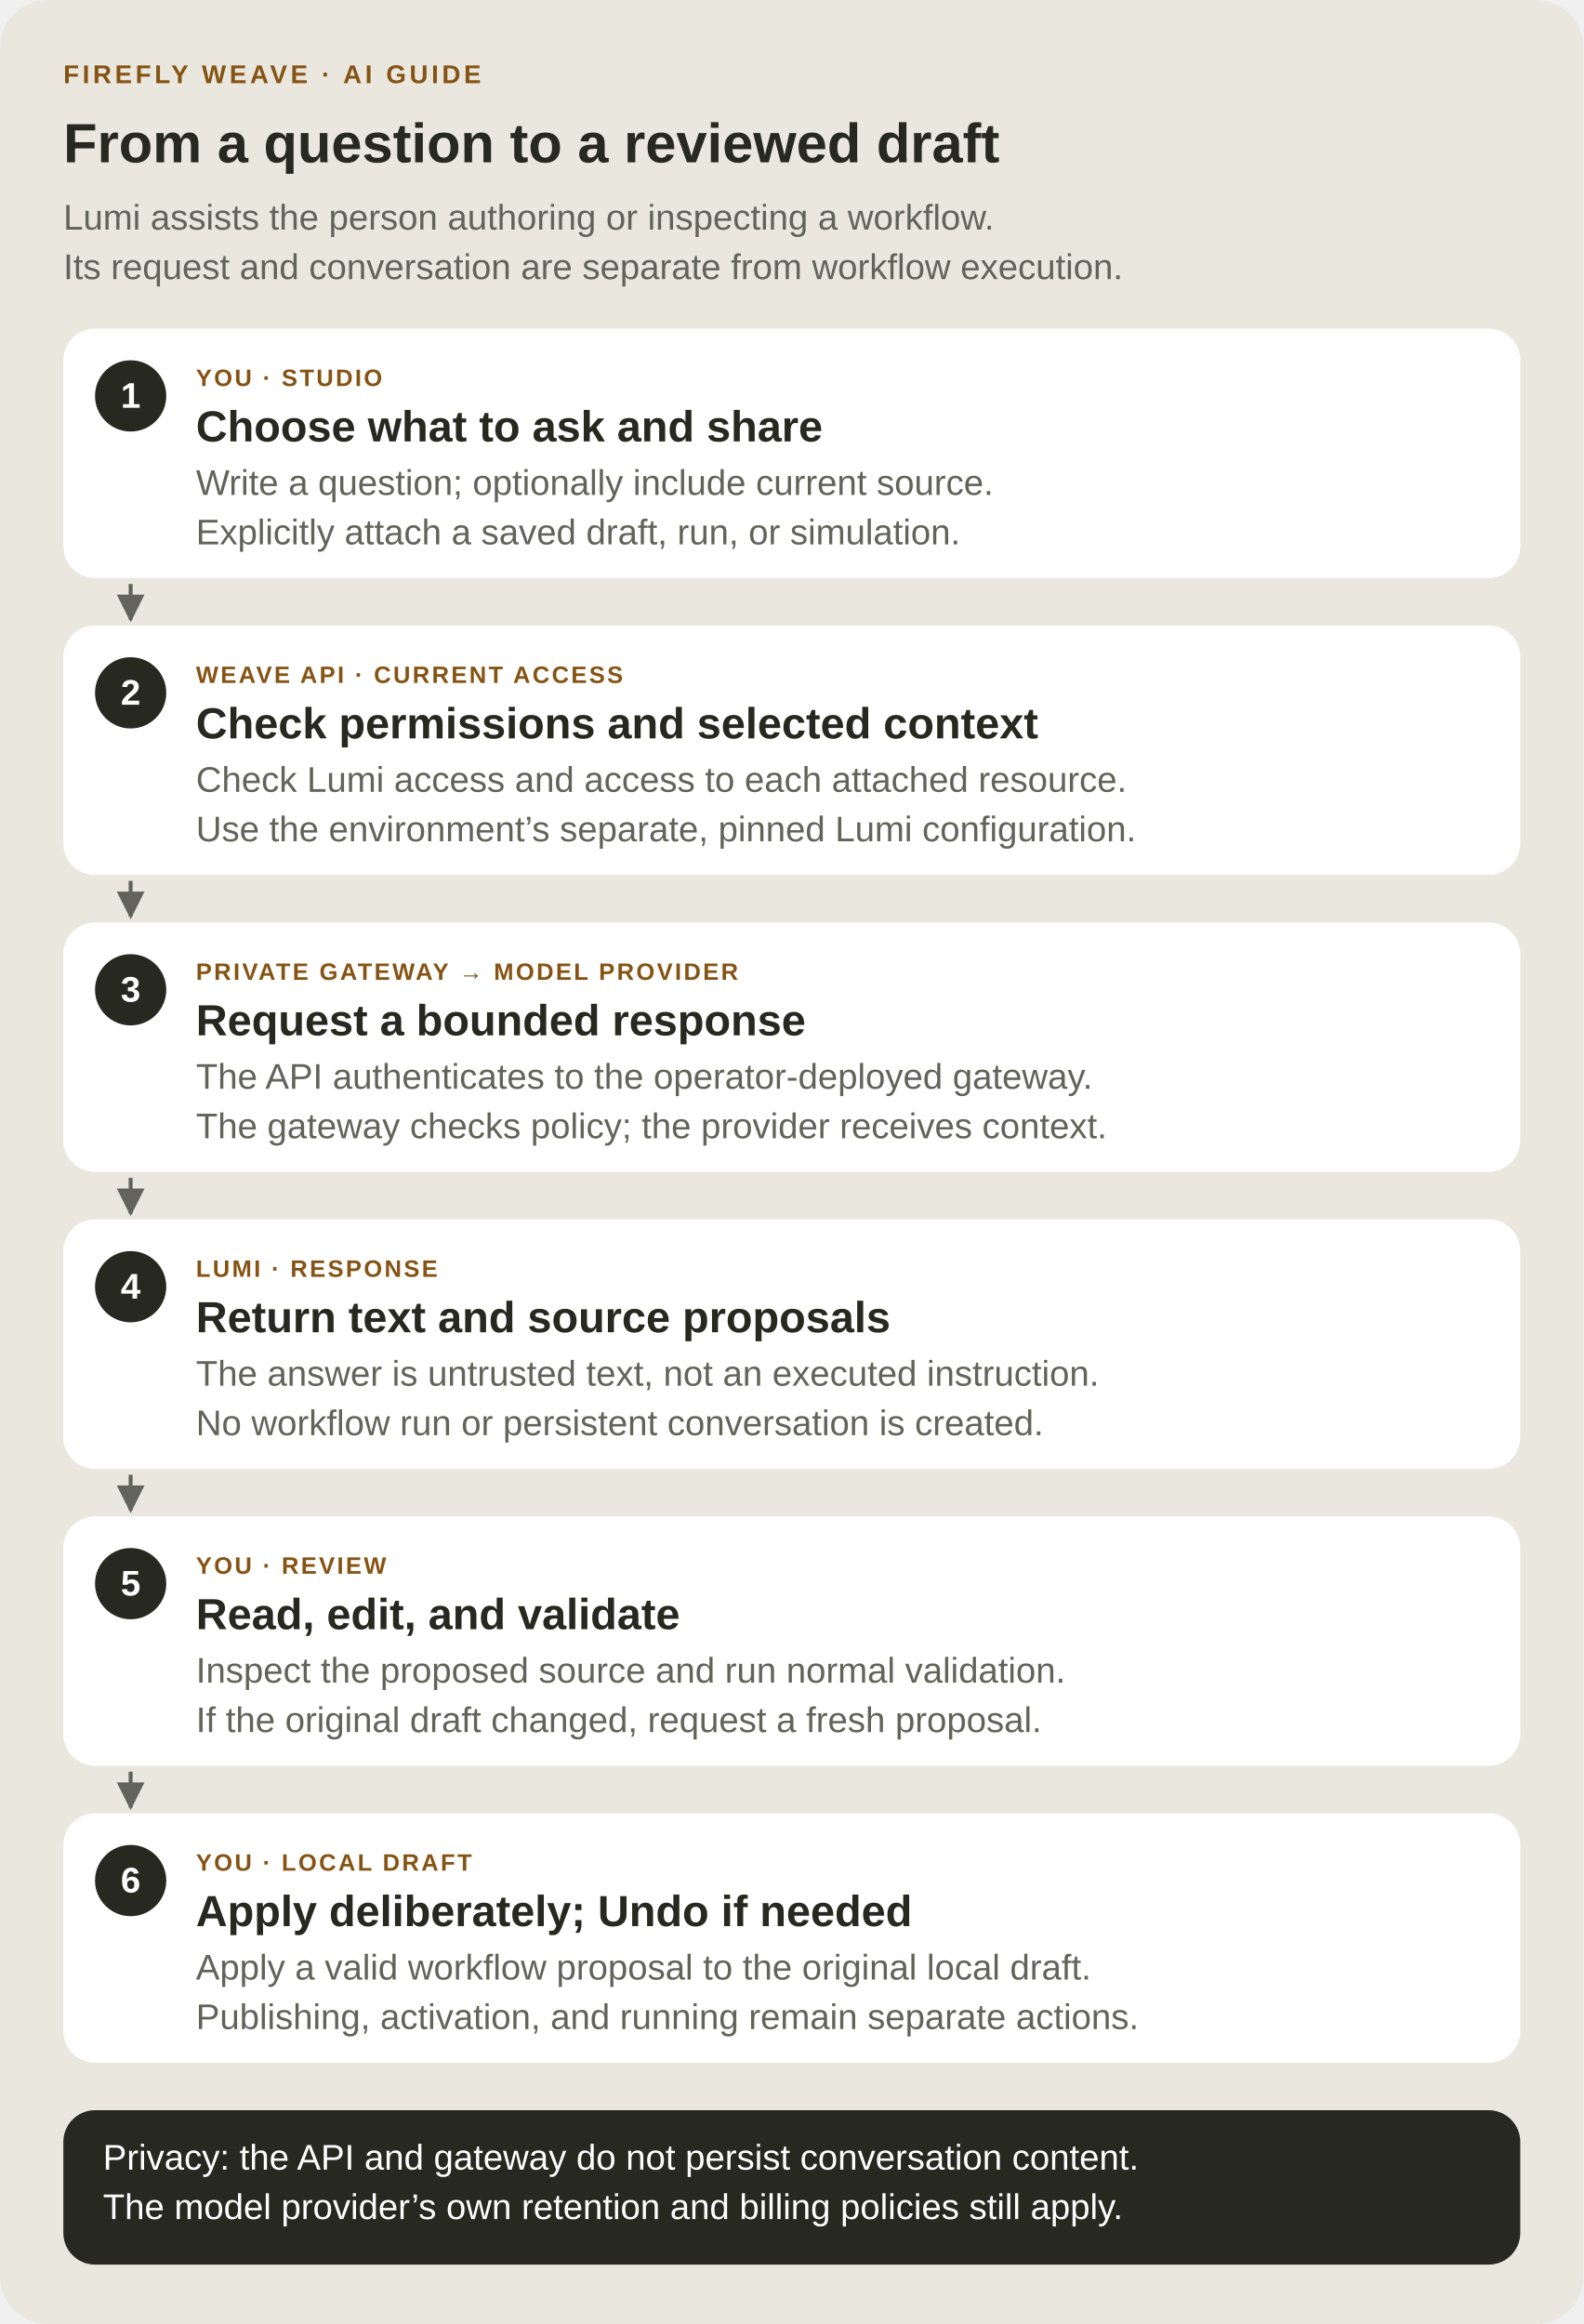
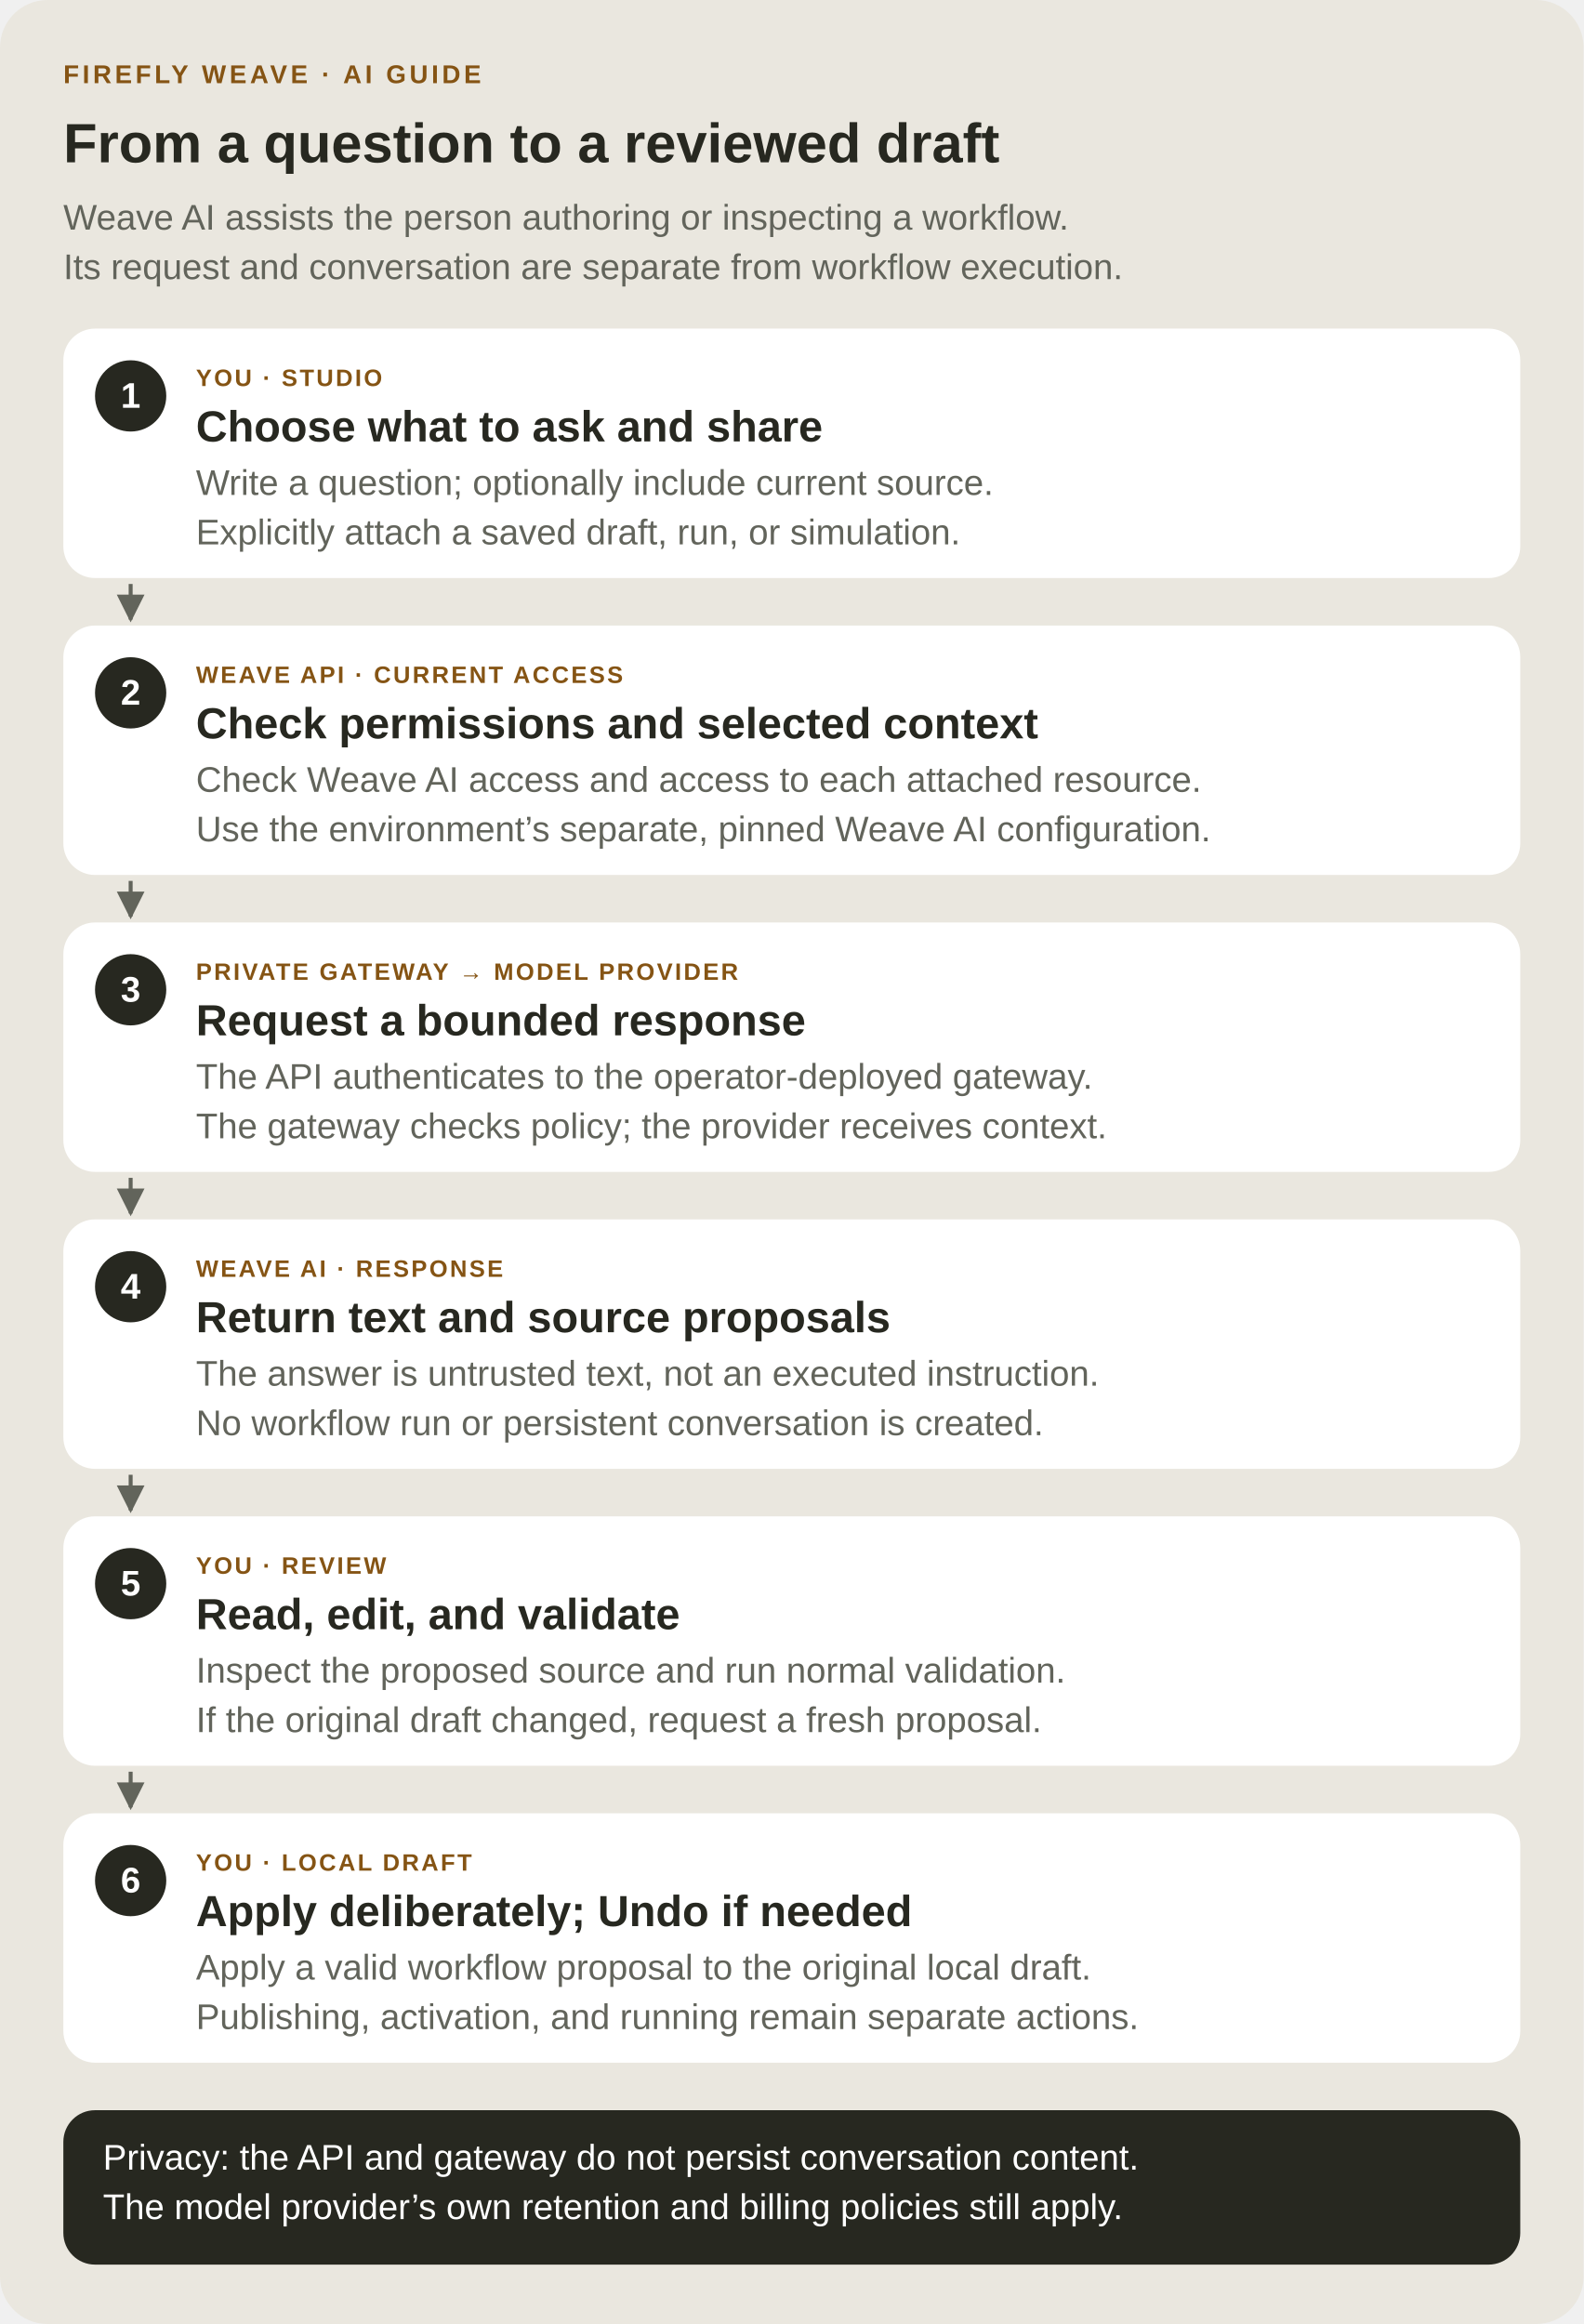
<svg xmlns="http://www.w3.org/2000/svg" viewBox="0 0 800 1174" role="img" aria-labelledby="title description">
  <defs>
    <marker id="arrow" viewBox="0 0 10 10" refX="9" refY="5" markerWidth="7" markerHeight="7" orient="auto">
      <path d="M0 0L10 5L0 10Z" fill="#62645B" />
    </marker>
  </defs>
  <rect width="800" height="1174" rx="24" fill="#EAE7DF" />
  <g font-family="Arial,Helvetica,sans-serif">
    <text x="32" y="42" font-size="13" font-weight="700" letter-spacing="1.7" fill="#855414">FIREFLY WEAVE · AI GUIDE</text>
    <text x="32" y="82" font-size="28" font-weight="700" fill="#272820">From a question to a reviewed draft</text>
-     <text x="32" y="116" font-size="18" fill="#62645B">Lumi assists the person authoring or inspecting a workflow.</text>
+     <text x="32" y="116" font-size="18" fill="#62645B">Weave AI assists the person authoring or inspecting a workflow.</text>
    <text x="32" y="141" font-size="18" fill="#62645B">Its request and conversation are separate from workflow execution.</text>
    <rect x="32" y="166" width="736" height="126" rx="16" fill="white" />
    <circle cx="66" cy="200" r="18" fill="#272820" />
    <text x="66" y="206" text-anchor="middle" font-size="18" font-weight="700" fill="white">1</text>
    <text x="99" y="195" font-size="12" font-weight="700" letter-spacing="1.1" fill="#855414">YOU · STUDIO</text>
    <text x="99" y="223" font-size="22" font-weight="700" fill="#272820">Choose what to ask and share</text>
    <text x="99" y="250" font-size="18" fill="#62645B">Write a question; optionally include current source.</text>
    <text x="99" y="275" font-size="18" fill="#62645B">Explicitly attach a saved draft, run, or simulation.</text>
    <path d="M66 295v18" stroke="#62645B" stroke-width="2" marker-end="url(#arrow)" />
    <rect x="32" y="316" width="736" height="126" rx="16" fill="white" />
    <circle cx="66" cy="350" r="18" fill="#272820" />
    <text x="66" y="356" text-anchor="middle" font-size="18" font-weight="700" fill="white">2</text>
    <text x="99" y="345" font-size="12" font-weight="700" letter-spacing="1.1" fill="#855414">WEAVE API · CURRENT ACCESS</text>
    <text x="99" y="373" font-size="22" font-weight="700" fill="#272820">Check permissions and selected context</text>
-     <text x="99" y="400" font-size="18" fill="#62645B">Check Lumi access and access to each attached resource.</text>
-     <text x="99" y="425" font-size="18" fill="#62645B">Use the environment’s separate, pinned Lumi configuration.</text>
+     <text x="99" y="400" font-size="18" fill="#62645B">Check Weave AI access and access to each attached resource.</text>
+     <text x="99" y="425" font-size="18" fill="#62645B">Use the environment’s separate, pinned Weave AI configuration.</text>
    <path d="M66 445v18" stroke="#62645B" stroke-width="2" marker-end="url(#arrow)" />
    <rect x="32" y="466" width="736" height="126" rx="16" fill="white" />
    <circle cx="66" cy="500" r="18" fill="#272820" />
    <text x="66" y="506" text-anchor="middle" font-size="18" font-weight="700" fill="white">3</text>
    <text x="99" y="495" font-size="12" font-weight="700" letter-spacing="1.1" fill="#855414">PRIVATE GATEWAY → MODEL PROVIDER</text>
    <text x="99" y="523" font-size="22" font-weight="700" fill="#272820">Request a bounded response</text>
    <text x="99" y="550" font-size="18" fill="#62645B">The API authenticates to the operator-deployed gateway.</text>
    <text x="99" y="575" font-size="18" fill="#62645B">The gateway checks policy; the provider receives context.</text>
    <path d="M66 595v18" stroke="#62645B" stroke-width="2" marker-end="url(#arrow)" />
    <rect x="32" y="616" width="736" height="126" rx="16" fill="white" />
    <circle cx="66" cy="650" r="18" fill="#272820" />
    <text x="66" y="656" text-anchor="middle" font-size="18" font-weight="700" fill="white">4</text>
-     <text x="99" y="645" font-size="12" font-weight="700" letter-spacing="1.1" fill="#855414">LUMI · RESPONSE</text>
+     <text x="99" y="645" font-size="12" font-weight="700" letter-spacing="1.1" fill="#855414">WEAVE AI · RESPONSE</text>
    <text x="99" y="673" font-size="22" font-weight="700" fill="#272820">Return text and source proposals</text>
    <text x="99" y="700" font-size="18" fill="#62645B">The answer is untrusted text, not an executed instruction.</text>
    <text x="99" y="725" font-size="18" fill="#62645B">No workflow run or persistent conversation is created.</text>
    <path d="M66 745v18" stroke="#62645B" stroke-width="2" marker-end="url(#arrow)" />
    <rect x="32" y="766" width="736" height="126" rx="16" fill="white" />
    <circle cx="66" cy="800" r="18" fill="#272820" />
    <text x="66" y="806" text-anchor="middle" font-size="18" font-weight="700" fill="white">5</text>
    <text x="99" y="795" font-size="12" font-weight="700" letter-spacing="1.1" fill="#855414">YOU · REVIEW</text>
    <text x="99" y="823" font-size="22" font-weight="700" fill="#272820">Read, edit, and validate</text>
    <text x="99" y="850" font-size="18" fill="#62645B">Inspect the proposed source and run normal validation.</text>
    <text x="99" y="875" font-size="18" fill="#62645B">If the original draft changed, request a fresh proposal.</text>
    <path d="M66 895v18" stroke="#62645B" stroke-width="2" marker-end="url(#arrow)" />
    <rect x="32" y="916" width="736" height="126" rx="16" fill="white" />
    <circle cx="66" cy="950" r="18" fill="#272820" />
    <text x="66" y="956" text-anchor="middle" font-size="18" font-weight="700" fill="white">6</text>
    <text x="99" y="945" font-size="12" font-weight="700" letter-spacing="1.1" fill="#855414">YOU · LOCAL DRAFT</text>
    <text x="99" y="973" font-size="22" font-weight="700" fill="#272820">Apply deliberately; Undo if needed</text>
    <text x="99" y="1000" font-size="18" fill="#62645B">Apply a valid workflow proposal to the original local draft.</text>
    <text x="99" y="1025" font-size="18" fill="#62645B">Publishing, activation, and running remain separate actions.</text>
    <rect x="32" y="1066" width="736" height="78" rx="16" fill="#272820" />
    <text x="52" y="1096" font-size="18" fill="white">Privacy: the API and gateway do not persist conversation content.</text>
    <text x="52" y="1121" font-size="18" fill="white">The model provider’s own retention and billing policies still apply.</text>
  </g>
</svg>
